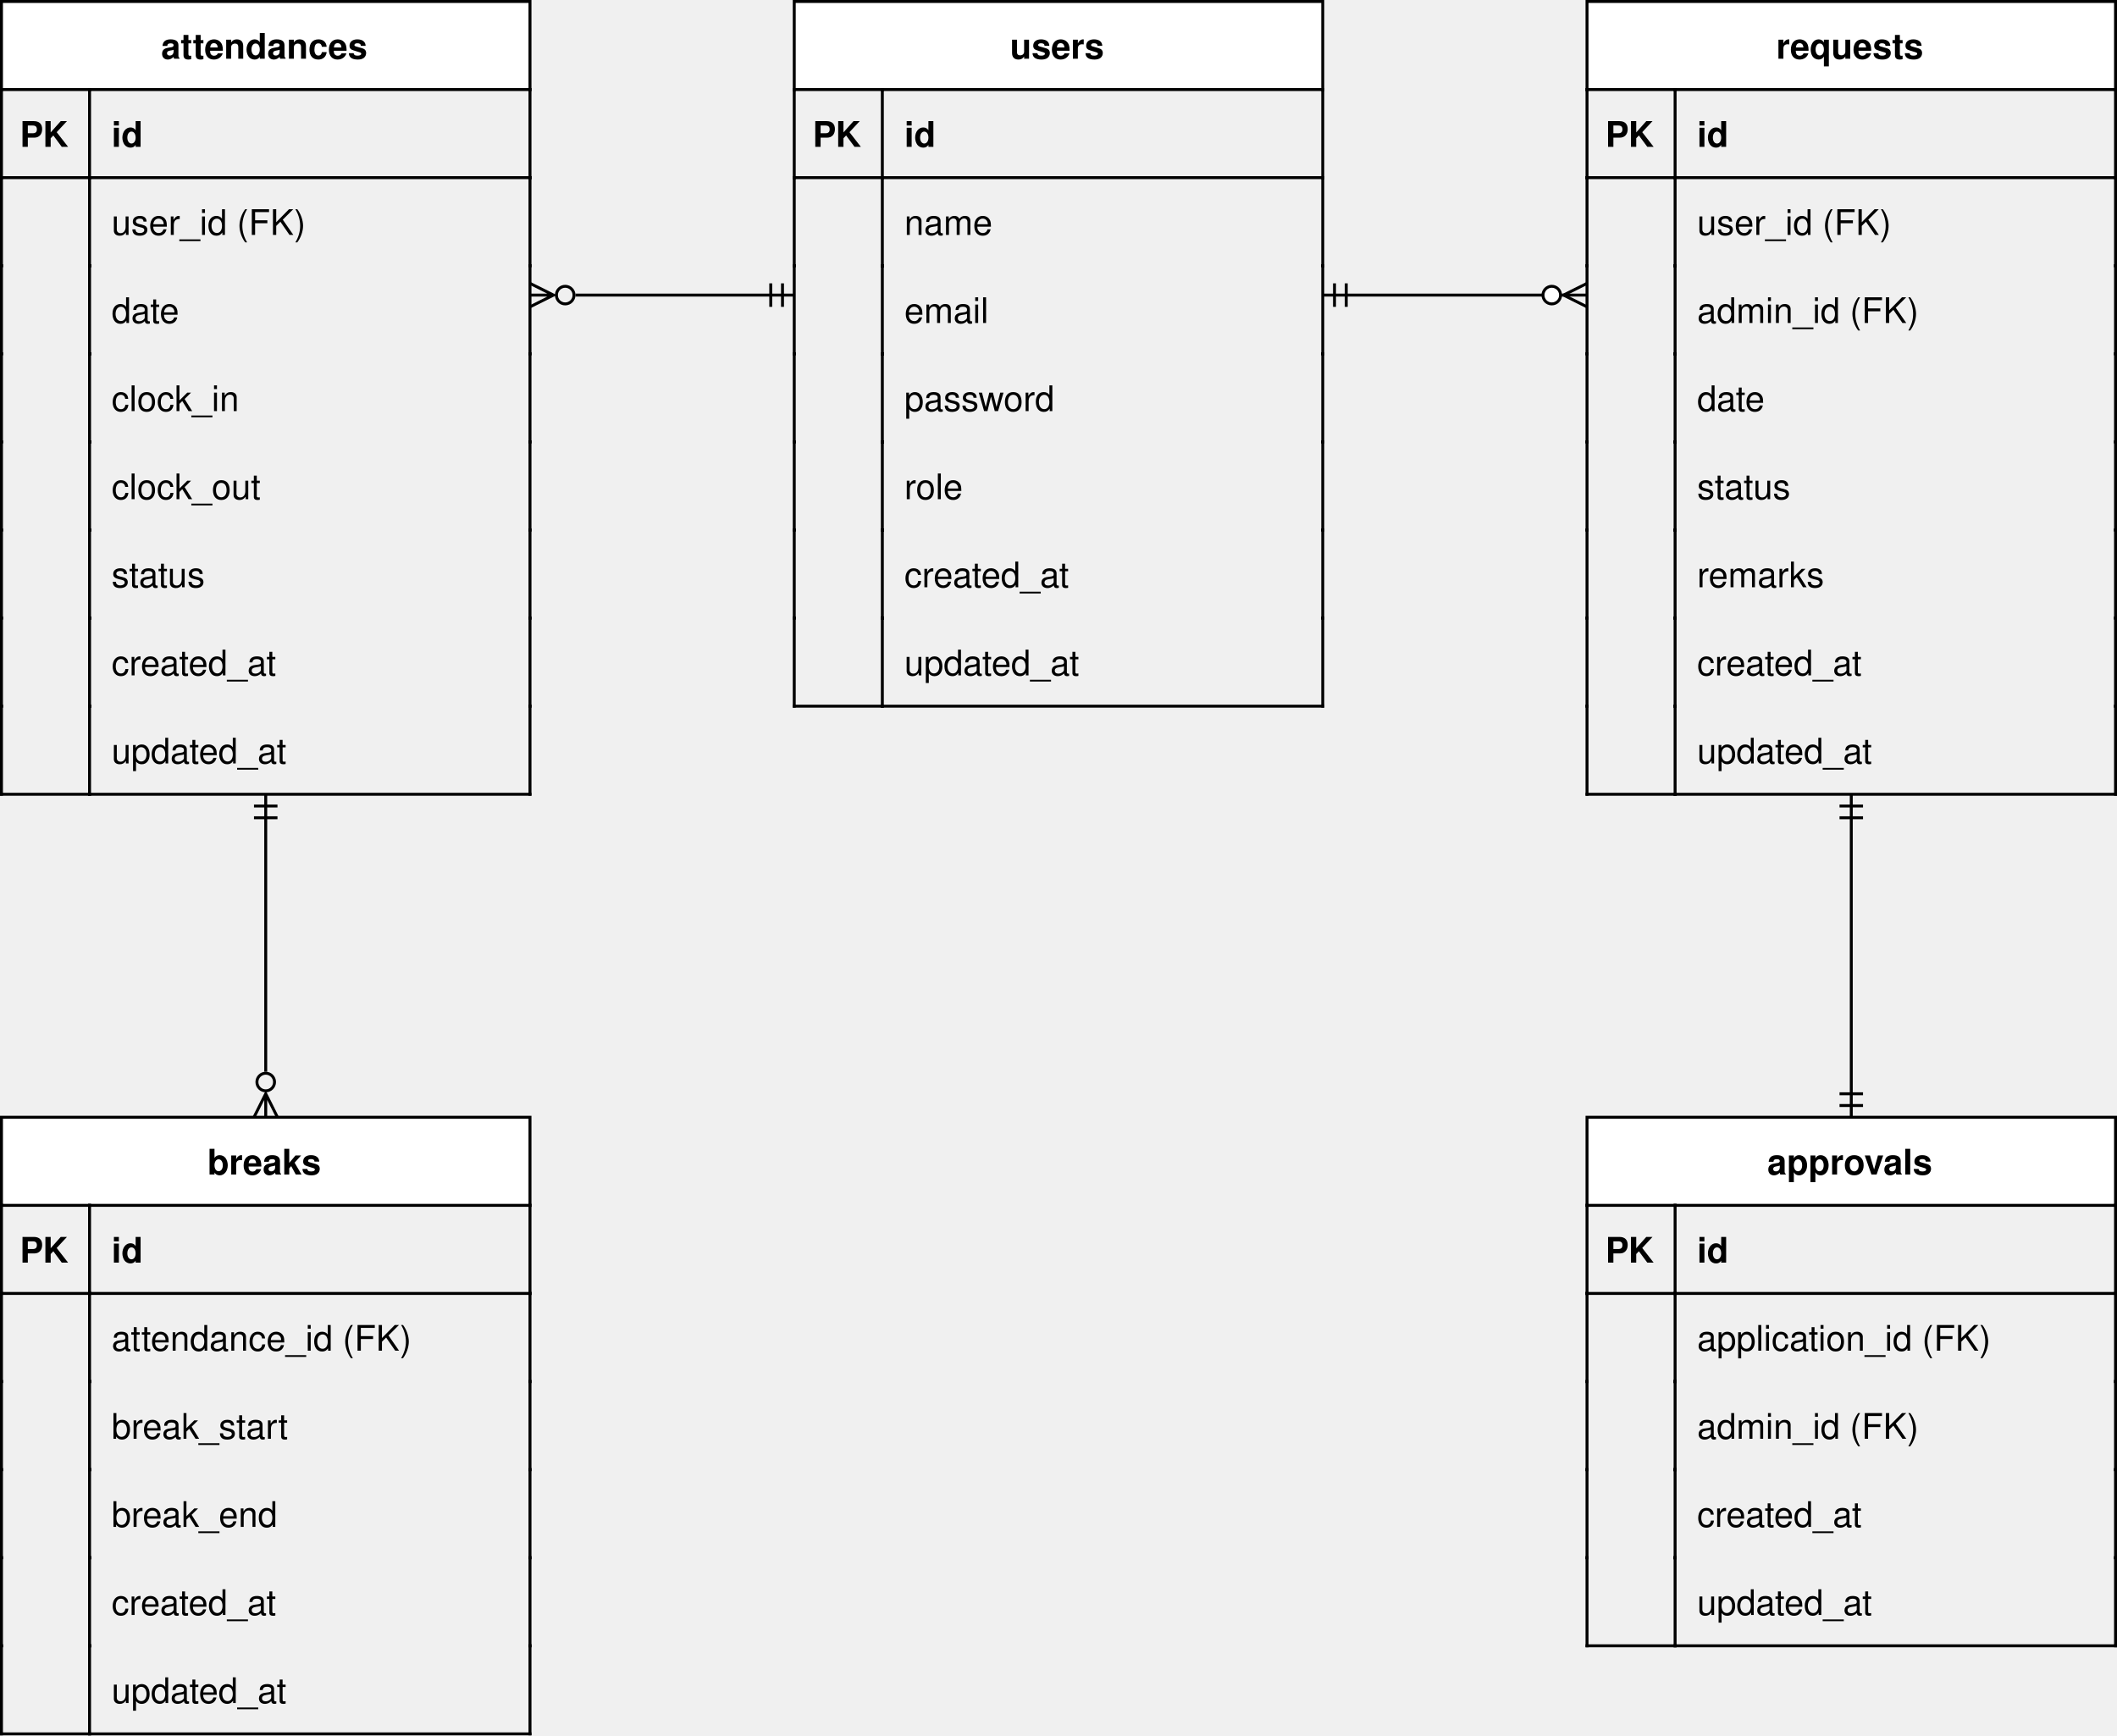
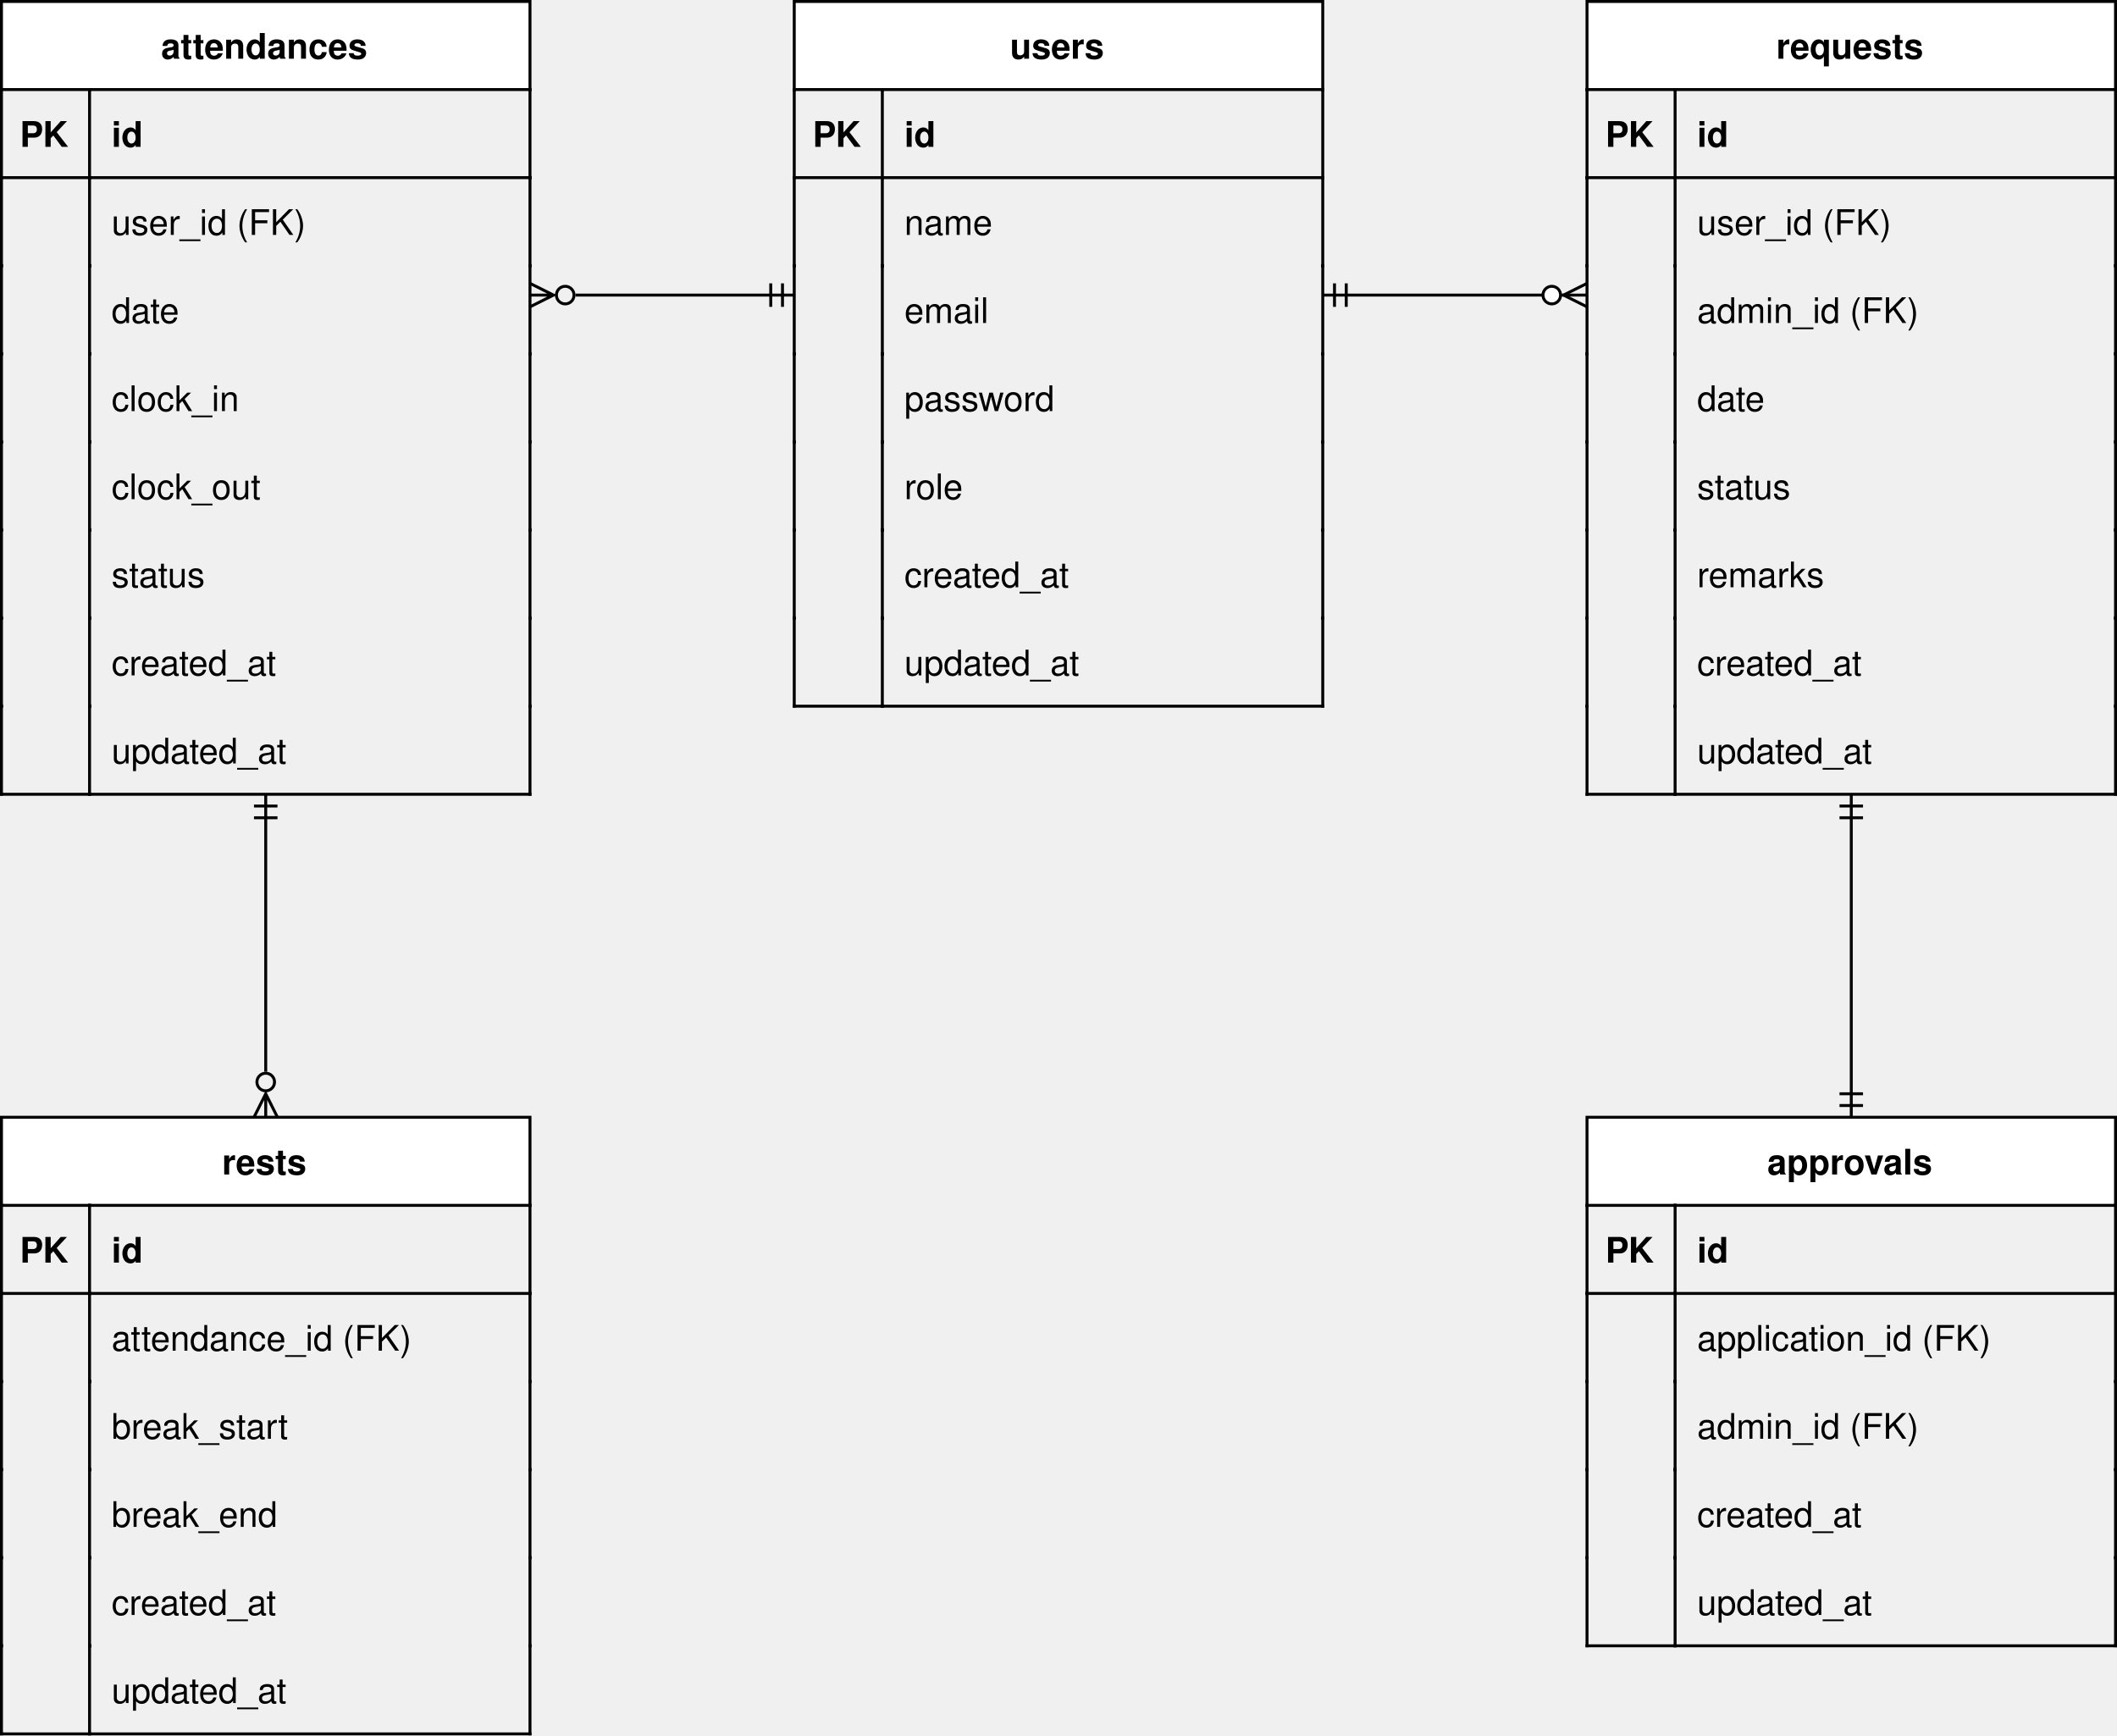
- <svg xmlns="http://www.w3.org/2000/svg" host="65bd71144e" version="1.1" width="721px" height="591px" viewBox="-0.5 -0.5 721 591" content="&lt;mxfile&gt;&lt;diagram id=&quot;_cslA9cvhYIrwg_n1B89&quot; name=&quot;ページ1&quot;&gt;7Z1rj5s4FIZ/TaTdLxX3kI+b9LJSW201rbS7n0Zu8CSoBGcdpzPpr19zcUjipLJnwIWDpaoKDvGA38MDPrwcJv5i8/SOou36I0lwNvGc5Gniv554XhhG/P+i4VA1uK4/q1pWNE3qtqbhc/oD141O3bpPE7w7W5ERkrF0e964JHmOl+ysDVFKHs9XeyDZ+V/dohWWGj4vUSa3/p0mbF21xt60af8Tp6u1+MtuVO/fBomV6z3ZrVFCHk+a/DcTf0EJYdWnzdMCZ8XgiXGpfvf2xrfHDaM4Zyo/8KoffEfZvt63/Q7TXb1x7CD2mG/ntvjI0Neiab5jiLJaGN/hDXyoGUpzTHmDWy5nGdru0nL1qmWdZskHdCB7JjoSS/OH9Aknd5Uuxbpcog+8s2Kx6PyBd/653pjia5Slq5x/XvK9LP7inOId35YPaMfqNeRxqIfmO6YMP5001ePyDpMNZvTAV6m/9Wa1RiJKg3r5sZHcjeu29YncnlgR1WG2OvbdKME/1GJcF8aXhPm5JndFFM3XhKY/CiWyeuROdSqXH9NNhnIenii5aJqT8ngsxzvNsgXJSCFmTnIs6VmslFCy/YLoCrO6YUvSnJW7HM75Pz4IC+dVOAn5ti74stss83/F6pQtSL5jlMdN0Qfm8j3iQsI5I9u60ww/iP5pPcTF56+EMbK5KbanLHYtrq+ord+CtIEk7af3N8Xle8VSlN1xjKF8lVVSlFRDjRRX9Lo6gsdRuxzOywOM8JF7yEowrdMkwfnVUfaVR/lkWH3NUa07awZAuzeUcUjkiPEI3+fJTpLquJ1K6oWSevybX6uewGG17ny3Rcs0X32ofhldyBt2IO/T7YMobFVupe7a1TuyIFYCsdMOiCODIJ6qS2vmQMZJKvpTp3CkPMSAKBxL0uVog/vO4bYFhcxdN7Sc7ZCzM4OcdaMhclUE4LjA6sonRbxBaQYDrRqaQmarSIZYtnbCVtczCNdhXrRqpOMAwfVKVm+LdrtHQnufQmhdVsh8dWPL1y75Gpq8eJ0Nka8iAkfGV0fiKyUZkLSAhqSQ2TqTJLas7ZK1sUnWysfvEOE7Ux5kQOx1XUm7JcW89+QeMRgEVtcVMoBdTxLaErhDAh+paITAGr6THhPYVR9lSAiWnSX7bQIKwRrCQmbwFQ8RYgznCcqX2Lr3Js1UUNu8N20jJyubhOwpUsO9Fyir/Qvse1ccQQP173mjvMN5xfYD1cGnITDos6XsFrI41pixaOPYpIlPJyHY4xmLN8qEvej94vmT+wLIzm9v3//edy63Li5kDvtyitByuEsOmzT5+RppwR5z2B+lMcWX035F3ggGfTUkBU1fOWdk6dslfY3aAH2NlFOf8as+ypDwK6eUlhlZfrtPcyAIVpcVMoKD2w9CWOK2QVyTxsBgOkTABqN8XDCQM4AVYIsbWCAIq6EraML6lrCdEtakHTAIBknYUZbFCOT5Bz+o2P62GWFYeLXFMMphcCxeu8SrUa9fcPsp0D7j1VEeVEh4lbPr0NzVGsJCRqx/e1ppEdsGYlWdgK1kZW8/CNpjxIoQHBdiRQ1SwO5pDWEhIzaQlab4vz0nkrVO829CYd/6Jd5pEQ72NuWzvNPH2O6ldzqUHUAD9U6H6lergM6RoTwNgeqd1hAY8rkytIWoXzI/0cexSe90qGEJ6vF8JRxlxj2UM+4QvdMa4oLmsK1DbZbDJr3TIYxK1OEovSWh7C1BySbNCxAvvMkfkFhsTSblMNgaVGZZbNRJLS7Ahw7jUVahiuQEE5wHWTQkhYzfyFZX7Za2Jl3U4s14w4JrNMqntafymRGSx09DVNB4tS9e6RavJi3U0SBfvRKNsjBRJGeBKN4g+g0KX201onIYbLKgU74a9VBHt5836jNfvVHyVb7bCc1DrSEsZMRO7futukWsSQ/1dJDpVxGC40LsVHYLQfNQawgLGrHyyfQrP5n+ZK4yIgf1RfHpUPX21fHS9UW8tMWn1c6G18We9rr49BRM8enpKHM80/EUn9YQGPSJ0haffsnkRB/HJg3UUxjFp6ejvJ0pguLqS1Sg2ag1JIZM49iWoDZLY5M26thTF7fHNI5HmTqK5dRRmVC4Lw81GBDWUBY0hG0larMQNuqfjmFUoo5HWYk6lvNLFYX5ZTEQBttS1OUw2DJT3SLXpIk6HmSZqXiUZaZiOWUEzYWiISxkxIqpr0VsR4g1aaSeDbJYqgjBcSF2JueBoLlQNIQFjVg5aYS2W0r4sjWiTORSfspOlGPji5hp8zwvcaIcg7uXTpSZnOYZqBNlNspMz0zO9EB1omgIDPpkqVFlaNQ4vj5B0cexSSfKTMNm1OcJyyhzQjM5J8QvY7N0iVhKcmhWFA2NIePYdWT/keVxlzw26UVxHQ2nUY+B3ETpqIjsOnIO6VjVDxKMdfSFTWNb6NosjY2aUlwHRqnrJkxHhmM52wTtrqmOtLBJbN+S3i14TVpTXGeQr0k/BuHYOCunkaDdOtWRFjRnXXmKIymMkxUWCXc+gik73OGszEq9ab6p0vIVeXmnnM1sk9WHG86TPygtNXlz9wNT8oV8RPlB8Lr5boPy5K8yKq5IVjUVG6N6JB7nNWd3NUUjLXfiOz7r/ieqfSp438RDICphXtZDEV3syJ4ucf2rRiWpo8v7s1JHrDzrSB09S26FCU67cjeSXmgtx8HbNBPncd7FyVL/g8FzWgqGY37KRDAoTIdeLHPzBRePHv4pJH0VisV/j3rzhddPZ0sHvVhg4trs5HqoN/ERheeyBpdFPlTjI7qIj+DydYttxofCQxztUv9c6ucGjFKICKthb0LEdVsKkcuOwsuOnh0ifJESwk5Xp2i7/kgSXKzxPw==&lt;/diagram&gt;&lt;/mxfile&gt;">
+ <svg xmlns="http://www.w3.org/2000/svg" host="65bd71144e" version="1.1" width="721px" height="591px" viewBox="-0.5 -0.5 721 591" content="&lt;mxfile&gt;&lt;diagram id=&quot;_cslA9cvhYIrwg_n1B89&quot; name=&quot;ページ1&quot;&gt;7Z1rj5s4FIZ/TaTdLxX3kI+b9LJSW201rbS7n0Zu8CSoBGcdpzPpr19zcUjipLJnwIWDpaoKDvGA38MDPrwcJv5i8/SOou36I0lwNvGc5Gniv554XujG/P+i4VA1uK4/q1pWNE3qtqbhc/oD141O3bpPE7w7W5ERkrF0e964JHmOl+ysDVFKHs9XeyDZ+V/dohWWGj4vUSa3/p0mbF21xt60af8Tp6u1+MtuVO/fBomV6z3ZrVFCHk+a/DcTf0EJYdWnzdMCZ8XgiXGpfvf2xrfHDaM4Zyo/8KoffEfZvt63/Q7TXb1x7CD2mG/ntvjI0Neiab5jiLJaGN/hDXyoGUpzTHmDWy5nGdru0nL1qmWdZskHdCB7JjoSS/OH9Aknd5Uuxbpcog+8s2Kx6PyBd/653pjia5Slq5x/XvK9LP7inOId35YPaMfqNeRxqIfmO6YMP5001ePyDpMNZvTAV6m/9Wa1RiJKg3r5sZHcjeu29YncnlgR1WG2OvbdKME/1GJcF8aXhPm5JndFFM3XhKY/CiWyeuROdSqXH9NNhnIenii5aJqT8ngsxzvNsgXJSCFmTnIs6VmslFCy/YLoCrO6YUvSnJW7HM75Pz4IC+dVOAn5ti74stss83/F6pQtSL5jlMdN0Qfm8j3iQsI5I9u60ww/iP5pPcTF56+EMbK5KbanLHYtrq+ord+CtIEk7af3N8Xle8VSlN1xjKF8lVVSlFRDjRRX9Lo6gsdRuxzOywOM8JF7yEowrdMkwfnVUfaVR/lkWH3NUa07awZAuzeUcUjkiPEI3+fJTpLquJ1K6oWSevybX6uewGG17ny3Rcs0X32ofhldyBt2IO/T7YMobFVupe7a1TuyIFYCsdMOiCODIJ6qS2vmQMZJKvpTp3CkPMSAKBxL0uVog/vO4bYFhcxdN7Sc7ZCzM4OcdaMhclUE4LjA6sonRbxBaQYDrRqaQmarSIZYtnbCVtczCNdhXrRqpOMAwfVKVm+LdrtHQnufQmhdVsh8FTc4LF+74Wto8uJ1NkS+iggcGV8dia+UZEDSAhqSQmbrTJLYsrZL1sYmWSsfv0OE70x5kAGx13Ul7ZYU896Te8RgEFhdV8gAdj1JaEvgDgl8pKIRAmv4TnpMYFd9lCEhWHaW7LcJKARrCAuZwVc8RIgxnCcoX2Lr3ps0U0Ft8960jZysbBKyp0gN916grPYvsO9dcQQN1L/njfIO5xXbD1QHn4bAoM+WslvI4lhjxqKNY5MmPp2EYI9nLN4oE/ai94vnT+4LIDu/vX3/e9+53Lq4kDnsyylCy+EuOWzS5OdrpAV7zGF/lMYUX077FXkjGPTVkBQ0feWckaVvl/Q1agP0NVJOfcav+ihDwq+cUlpmZPntPs2BIFhdVsgIDm4/CGGJ2wZxTRoDg+kQARuM8nHBQM4AVoAtbmCBIKyGrqAJ61vCdkpYk3bAIBgkYUdZFiOQ5x/8oGL722aEYeHVFsMoh8GxeO0Sr0a9fsHtp0D7jFdHeVAh4VXOrkNzV2sICxmx/u1ppUVsG4hVdQK2kpW9/SBojxErQnBciBU1SAG7pzWEhYzYQFaa4v/2nEjWOs2/CYV965d4p0U42NuUz/JOH2O7l97pUHYADdQ7HapfrQI6R4byNASqd1pDYMjnytAWon7J/EQfxya906GGJajH85VwlBn3UM64Q/ROa4gLmsO2DrVZDpv0TocwKlGHo/SWhLK3BCWbNC9AvPAmf0BisTWZlMNga1CZZbFRJ7W4AB86jEdZhSqSE0xwHmTRkBQyfiNbXbVb2pp0UYs34w0LrtEon9aeymdGSB4/DVFB49W+eKVbvJq0UEeDfPVKNMrCRJGcBaJ4g+g3KHy11YjKYbDJgk75atRDHd1+3qjPfPVGyVf5bic0D7WGsJARO7Xvt+oWsSY91NNBpl9FCI4LsVPZLQTNQ60hLGjEyidTag3UNR7P/dOh6t2r45Xri3Bpa0+rnQyviz3tde3pKZja09NRpnim46k9rSEw6POkrT39krmJPo5N+qenMGpPT0d5N1MExdV3qEBzUWtIDJnGsa1AbZbGJl3Usacubo9pHI8ycxTLmaOvFKNv9+WhBgPCGsqChrAtRG0Wwkbt0zGMQtTxKAtRx3J+qaIwvywGwmBbibocBltlqlvkmvRQx4OsMhWPsspULKeMoJlQNISFjFgx9bWI7QixJn3Us0HWShUhOC7EzuQ8EDQTioawoBErJ43QdksJX7ZGlIlcyU/ZiXJsfBEzbZ7nJU6UY3D30okyk9M8A3WizEaZ6ZnJmR6oThQNgUGfLDWKDI0ax9cnKPo4NulEmWnYjPo8YRllTmgm54T4ZWyWLhFLSQ7NiqKhMWQcu47sP7I87pLHJr0orqPhNOoxkJsoHRWRXUfOIR2L+kGCsY6+sGls61ybpbFRU4rrwKh03YTpyHAsZ5ug3TXVkRY2ie1L0rsFr0lriusM8i3pxyAcG2flNBK0W6c60oLmrCtPcSSFcbLCIuHORzBlhzuclVmpN803VVq+Ii/vlLOZbbL6cMN58gelpSZv7n5gSr6Qjyg/CF43321QnvxVRsUVyaqmYmNUj8TjvObsrqZopOVOfMdn3f9EtU8F75t4CEQhzMtyKKKLHdnTJa5/1agkdXR5f1bqiJVnHamjZ8mtMMFpV+5G0gut5Th4m2biPM67OFnqfzB4TkvBcMxPmQgGhenQi2VuvuDi0cM/haSvQrH471FvvvD66WzpoBcLTFybnVwP9SY+ovBc1uCyyIdqfEQX8RFcvm2xzfhQeIijXeqfS/3cgFEKEWE17E2IuG5LIXLZUXjZ0bNDhC9SQtjp6hRt1x9Jgos1/gc=&lt;/diagram&gt;&lt;/mxfile&gt;">
  <defs>
    <clipPath id="mx-clip-270-30-30-30-0">
      <rect x="270" y="30" width="30" height="30" />
    </clipPath>
    <clipPath id="mx-clip-306-30-144-30-0">
      <rect x="306" y="30" width="144" height="30" />
    </clipPath>
    <clipPath id="mx-clip-306-60-144-30-0">
      <rect x="306" y="60" width="144" height="30" />
    </clipPath>
    <clipPath id="mx-clip-306-90-144-30-0">
      <rect x="306" y="90" width="144" height="30" />
    </clipPath>
    <clipPath id="mx-clip-306-120-144-30-0">
      <rect x="306" y="120" width="144" height="30" />
    </clipPath>
    <clipPath id="mx-clip-306-150-144-30-0">
      <rect x="306" y="150" width="144" height="30" />
    </clipPath>
    <clipPath id="mx-clip-306-180-144-30-0">
      <rect x="306" y="180" width="144" height="30" />
    </clipPath>
    <clipPath id="mx-clip-306-210-144-30-0">
      <rect x="306" y="210" width="144" height="30" />
    </clipPath>
    <clipPath id="mx-clip-0-30-30-30-0">
      <rect x="0" y="30" width="30" height="30" />
    </clipPath>
    <clipPath id="mx-clip-36-30-144-30-0">
      <rect x="36" y="30" width="144" height="30" />
    </clipPath>
    <clipPath id="mx-clip-36-60-144-30-0">
      <rect x="36" y="60" width="144" height="30" />
    </clipPath>
    <clipPath id="mx-clip-36-90-144-30-0">
      <rect x="36" y="90" width="144" height="30" />
    </clipPath>
    <clipPath id="mx-clip-36-120-144-30-0">
      <rect x="36" y="120" width="144" height="30" />
    </clipPath>
    <clipPath id="mx-clip-36-150-144-30-0">
      <rect x="36" y="150" width="144" height="30" />
    </clipPath>
    <clipPath id="mx-clip-36-180-144-30-0">
      <rect x="36" y="180" width="144" height="30" />
    </clipPath>
    <clipPath id="mx-clip-36-210-144-30-0">
      <rect x="36" y="210" width="144" height="30" />
    </clipPath>
    <clipPath id="mx-clip-36-240-144-30-0">
      <rect x="36" y="240" width="144" height="30" />
    </clipPath>
    <clipPath id="mx-clip-540-30-30-30-0">
      <rect x="540" y="30" width="30" height="30" />
    </clipPath>
    <clipPath id="mx-clip-576-30-144-30-0">
      <rect x="576" y="30" width="144" height="30" />
    </clipPath>
    <clipPath id="mx-clip-576-60-144-30-0">
      <rect x="576" y="60" width="144" height="30" />
    </clipPath>
    <clipPath id="mx-clip-576-90-144-30-0">
      <rect x="576" y="90" width="144" height="30" />
    </clipPath>
    <clipPath id="mx-clip-576-120-144-30-0">
      <rect x="576" y="120" width="144" height="30" />
    </clipPath>
    <clipPath id="mx-clip-576-150-144-30-0">
      <rect x="576" y="150" width="144" height="30" />
    </clipPath>
    <clipPath id="mx-clip-576-180-144-30-0">
      <rect x="576" y="180" width="144" height="30" />
    </clipPath>
    <clipPath id="mx-clip-576-210-144-30-0">
      <rect x="576" y="210" width="144" height="30" />
    </clipPath>
    <clipPath id="mx-clip-576-240-144-30-0">
      <rect x="576" y="240" width="144" height="30" />
    </clipPath>
    <clipPath id="mx-clip-0-410-30-30-0">
      <rect x="0" y="410" width="30" height="30" />
    </clipPath>
    <clipPath id="mx-clip-36-410-144-30-0">
      <rect x="36" y="410" width="144" height="30" />
    </clipPath>
    <clipPath id="mx-clip-36-440-144-30-0">
      <rect x="36" y="440" width="144" height="30" />
    </clipPath>
    <clipPath id="mx-clip-36-470-144-30-0">
      <rect x="36" y="470" width="144" height="30" />
    </clipPath>
    <clipPath id="mx-clip-36-500-144-30-0">
      <rect x="36" y="500" width="144" height="30" />
    </clipPath>
    <clipPath id="mx-clip-36-530-144-30-0">
      <rect x="36" y="530" width="144" height="30" />
    </clipPath>
    <clipPath id="mx-clip-36-560-144-30-0">
      <rect x="36" y="560" width="144" height="30" />
    </clipPath>
    <clipPath id="mx-clip-540-410-30-30-0">
      <rect x="540" y="410" width="30" height="30" />
    </clipPath>
    <clipPath id="mx-clip-576-410-144-30-0">
      <rect x="576" y="410" width="144" height="30" />
    </clipPath>
    <clipPath id="mx-clip-576-440-144-30-0">
      <rect x="576" y="440" width="144" height="30" />
    </clipPath>
    <clipPath id="mx-clip-576-470-144-30-0">
      <rect x="576" y="470" width="144" height="30" />
    </clipPath>
    <clipPath id="mx-clip-576-500-144-30-0">
      <rect x="576" y="500" width="144" height="30" />
    </clipPath>
    <clipPath id="mx-clip-576-530-144-30-0">
      <rect x="576" y="530" width="144" height="30" />
    </clipPath>
  </defs>
  <g>
    <path d="M 270 30 L 270 0 L 450 0 L 450 30" fill="rgb(255, 255, 255)" stroke="rgb(0, 0, 0)" stroke-miterlimit="10" pointer-events="all" />
    <path d="M 270 30 L 270 240 L 450 240 L 450 30" fill="none" stroke="rgb(0, 0, 0)" stroke-miterlimit="10" pointer-events="none" />
    <path d="M 270 30 L 450 30" fill="none" stroke="rgb(0, 0, 0)" stroke-miterlimit="10" pointer-events="none" />
    <path d="M 300 30 L 300 60 L 300 90 L 300 120 L 300 150 L 300 180 L 300 210 L 300 240" fill="none" stroke="rgb(0, 0, 0)" stroke-miterlimit="10" pointer-events="none" />
    <g fill="rgb(0, 0, 0)" font-family="Helvetica" font-weight="bold" pointer-events="none" text-anchor="middle" font-size="12px">
      <text x="359.5" y="19.5">
                users
            </text>
    </g>
    <path d="M 270 30 M 450 30 M 450 60 L 270 60" fill="none" stroke="rgb(0, 0, 0)" stroke-linecap="square" stroke-miterlimit="10" pointer-events="none" />
    <path d="M 270 30 M 300 30 M 300 60 M 270 60" fill="none" stroke="rgb(0, 0, 0)" stroke-linecap="square" stroke-miterlimit="10" pointer-events="none" />
    <g fill="rgb(0, 0, 0)" font-family="Helvetica" font-weight="bold" pointer-events="none" clip-path="url(#mx-clip-270-30-30-30-0)" text-anchor="middle" font-size="12px">
      <text x="284.5" y="49.5">
                PK
            </text>
    </g>
    <path d="M 300 30 M 450 30 M 450 60 M 300 60" fill="none" stroke="rgb(0, 0, 0)" stroke-linecap="square" stroke-miterlimit="10" pointer-events="none" />
    <g fill="rgb(0, 0, 0)" font-family="Helvetica" font-weight="bold" text-decoration="underline" pointer-events="none" clip-path="url(#mx-clip-306-30-144-30-0)" font-size="12px">
      <text x="307.5" y="49.5">
                id
            </text>
    </g>
    <path d="M 270 60 M 300 60 M 300 90 M 270 90" fill="none" stroke="rgb(0, 0, 0)" stroke-linecap="square" stroke-miterlimit="10" pointer-events="none" />
    <path d="M 300 60 M 450 60 M 450 90 M 300 90" fill="none" stroke="rgb(0, 0, 0)" stroke-linecap="square" stroke-miterlimit="10" pointer-events="none" />
    <g fill="rgb(0, 0, 0)" font-family="Helvetica" pointer-events="none" clip-path="url(#mx-clip-306-60-144-30-0)" font-size="12px">
      <text x="307.5" y="79.5">
                name
            </text>
    </g>
    <path d="M 270 90 M 300 90 M 300 120 M 270 120" fill="none" stroke="rgb(0, 0, 0)" stroke-linecap="square" stroke-miterlimit="10" pointer-events="none" />
    <path d="M 300 90 M 450 90 M 450 120 M 300 120" fill="none" stroke="rgb(0, 0, 0)" stroke-linecap="square" stroke-miterlimit="10" pointer-events="none" />
    <g fill="rgb(0, 0, 0)" font-family="Helvetica" pointer-events="none" clip-path="url(#mx-clip-306-90-144-30-0)" font-size="12px">
      <text x="307.5" y="109.5">
                email
            </text>
    </g>
    <path d="M 270 120 M 300 120 M 300 150 M 270 150" fill="none" stroke="rgb(0, 0, 0)" stroke-linecap="square" stroke-miterlimit="10" pointer-events="none" />
    <path d="M 300 120 M 450 120 M 450 150 M 300 150" fill="none" stroke="rgb(0, 0, 0)" stroke-linecap="square" stroke-miterlimit="10" pointer-events="none" />
    <g fill="rgb(0, 0, 0)" font-family="Helvetica" pointer-events="none" clip-path="url(#mx-clip-306-120-144-30-0)" font-size="12px">
      <text x="307.5" y="139.5">
                password
            </text>
    </g>
    <path d="M 270 150 M 300 150 M 300 180 M 270 180" fill="none" stroke="rgb(0, 0, 0)" stroke-linecap="square" stroke-miterlimit="10" pointer-events="none" />
    <path d="M 300 150 M 450 150 M 450 180 M 300 180" fill="none" stroke="rgb(0, 0, 0)" stroke-linecap="square" stroke-miterlimit="10" pointer-events="none" />
    <g fill="rgb(0, 0, 0)" font-family="Helvetica" pointer-events="none" clip-path="url(#mx-clip-306-150-144-30-0)" font-size="12px">
      <text x="307.5" y="169.5">
                role
            </text>
    </g>
    <path d="M 270 180 M 300 180 M 300 210 M 270 210" fill="none" stroke="rgb(0, 0, 0)" stroke-linecap="square" stroke-miterlimit="10" pointer-events="none" />
    <path d="M 300 180 M 450 180 M 450 210 M 300 210" fill="none" stroke="rgb(0, 0, 0)" stroke-linecap="square" stroke-miterlimit="10" pointer-events="none" />
    <g fill="rgb(0, 0, 0)" font-family="Helvetica" pointer-events="none" clip-path="url(#mx-clip-306-180-144-30-0)" font-size="12px">
      <text x="307.5" y="199.5">
                created_at
            </text>
    </g>
    <path d="M 270 210 M 300 210 M 300 240 M 270 240" fill="none" stroke="rgb(0, 0, 0)" stroke-linecap="square" stroke-miterlimit="10" pointer-events="none" />
    <path d="M 300 210 M 450 210 M 450 240 M 300 240" fill="none" stroke="rgb(0, 0, 0)" stroke-linecap="square" stroke-miterlimit="10" pointer-events="none" />
    <g fill="rgb(0, 0, 0)" font-family="Helvetica" pointer-events="none" clip-path="url(#mx-clip-306-210-144-30-0)" font-size="12px">
      <text x="307.5" y="229.5">
                updated_at
            </text>
    </g>
    <path d="M 0 30 L 0 0 L 180 0 L 180 30" fill="rgb(255, 255, 255)" stroke="rgb(0, 0, 0)" stroke-miterlimit="10" pointer-events="none" />
    <path d="M 0 30 L 0 270 L 180 270 L 180 30" fill="none" stroke="rgb(0, 0, 0)" stroke-miterlimit="10" pointer-events="none" />
    <path d="M 0 30 L 180 30" fill="none" stroke="rgb(0, 0, 0)" stroke-miterlimit="10" pointer-events="none" />
    <path d="M 30 30 L 30 60 L 30 90 L 30 120 L 30 150 L 30 180 L 30 210 L 30 240 L 30 270" fill="none" stroke="rgb(0, 0, 0)" stroke-miterlimit="10" pointer-events="none" />
    <g fill="rgb(0, 0, 0)" font-family="Helvetica" font-weight="bold" pointer-events="none" text-anchor="middle" font-size="12px">
      <text x="89.5" y="19.5">
                attendances
            </text>
    </g>
    <path d="M 0 30 M 180 30 M 180 60 L 0 60" fill="none" stroke="rgb(0, 0, 0)" stroke-linecap="square" stroke-miterlimit="10" pointer-events="none" />
    <path d="M 0 30 M 30 30 M 30 60 M 0 60" fill="none" stroke="rgb(0, 0, 0)" stroke-linecap="square" stroke-miterlimit="10" pointer-events="none" />
    <g fill="rgb(0, 0, 0)" font-family="Helvetica" font-weight="bold" pointer-events="none" clip-path="url(#mx-clip-0-30-30-30-0)" text-anchor="middle" font-size="12px">
      <text x="14.5" y="49.5">
                PK
            </text>
    </g>
    <path d="M 30 30 M 180 30 M 180 60 M 30 60" fill="none" stroke="rgb(0, 0, 0)" stroke-linecap="square" stroke-miterlimit="10" pointer-events="none" />
    <g fill="rgb(0, 0, 0)" font-family="Helvetica" font-weight="bold" text-decoration="underline" pointer-events="none" clip-path="url(#mx-clip-36-30-144-30-0)" font-size="12px">
      <text x="37.5" y="49.5">
                id
            </text>
    </g>
    <path d="M 0 60 M 30 60 M 30 90 M 0 90" fill="none" stroke="rgb(0, 0, 0)" stroke-linecap="square" stroke-miterlimit="10" pointer-events="none" />
    <path d="M 30 60 M 180 60 M 180 90 M 30 90" fill="none" stroke="rgb(0, 0, 0)" stroke-linecap="square" stroke-miterlimit="10" pointer-events="none" />
    <g fill="rgb(0, 0, 0)" font-family="Helvetica" pointer-events="none" clip-path="url(#mx-clip-36-60-144-30-0)" font-size="12px">
      <text x="37.5" y="79.5">
                user_id (FK)
            </text>
    </g>
    <path d="M 0 90 M 30 90 M 30 120 M 0 120" fill="none" stroke="rgb(0, 0, 0)" stroke-linecap="square" stroke-miterlimit="10" pointer-events="none" />
    <path d="M 30 90 M 180 90 M 180 120 M 30 120" fill="none" stroke="rgb(0, 0, 0)" stroke-linecap="square" stroke-miterlimit="10" pointer-events="none" />
    <g fill="rgb(0, 0, 0)" font-family="Helvetica" pointer-events="none" clip-path="url(#mx-clip-36-90-144-30-0)" font-size="12px">
      <text x="37.5" y="109.5">
                date
            </text>
    </g>
    <path d="M 0 120 M 30 120 M 30 150 M 0 150" fill="none" stroke="rgb(0, 0, 0)" stroke-linecap="square" stroke-miterlimit="10" pointer-events="none" />
    <path d="M 30 120 M 180 120 M 180 150 M 30 150" fill="none" stroke="rgb(0, 0, 0)" stroke-linecap="square" stroke-miterlimit="10" pointer-events="none" />
    <g fill="rgb(0, 0, 0)" font-family="Helvetica" pointer-events="none" clip-path="url(#mx-clip-36-120-144-30-0)" font-size="12px">
      <text x="37.5" y="139.5">
                clock_in
            </text>
    </g>
    <path d="M 0 150 M 30 150 M 30 180 M 0 180" fill="none" stroke="rgb(0, 0, 0)" stroke-linecap="square" stroke-miterlimit="10" pointer-events="none" />
    <path d="M 30 150 M 180 150 M 180 180 M 30 180" fill="none" stroke="rgb(0, 0, 0)" stroke-linecap="square" stroke-miterlimit="10" pointer-events="none" />
    <g fill="rgb(0, 0, 0)" font-family="Helvetica" pointer-events="none" clip-path="url(#mx-clip-36-150-144-30-0)" font-size="12px">
      <text x="37.5" y="169.5">
                clock_out
            </text>
    </g>
    <path d="M 0 180 M 30 180 M 30 210 M 0 210" fill="none" stroke="rgb(0, 0, 0)" stroke-linecap="square" stroke-miterlimit="10" pointer-events="none" />
    <path d="M 30 180 M 180 180 M 180 210 M 30 210" fill="none" stroke="rgb(0, 0, 0)" stroke-linecap="square" stroke-miterlimit="10" pointer-events="none" />
    <g fill="rgb(0, 0, 0)" font-family="Helvetica" pointer-events="none" clip-path="url(#mx-clip-36-180-144-30-0)" font-size="12px">
      <text x="37.5" y="199.5">
                status
            </text>
    </g>
    <path d="M 0 210 M 30 210 M 30 240 M 0 240" fill="none" stroke="rgb(0, 0, 0)" stroke-linecap="square" stroke-miterlimit="10" pointer-events="none" />
    <path d="M 30 210 M 180 210 M 180 240 M 30 240" fill="none" stroke="rgb(0, 0, 0)" stroke-linecap="square" stroke-miterlimit="10" pointer-events="none" />
    <g fill="rgb(0, 0, 0)" font-family="Helvetica" pointer-events="none" clip-path="url(#mx-clip-36-210-144-30-0)" font-size="12px">
      <text x="37.5" y="229.5">
                created_at
            </text>
    </g>
    <path d="M 0 240 M 30 240 M 30 270 M 0 270" fill="none" stroke="rgb(0, 0, 0)" stroke-linecap="square" stroke-miterlimit="10" pointer-events="none" />
    <path d="M 30 240 M 180 240 M 180 270 M 30 270" fill="none" stroke="rgb(0, 0, 0)" stroke-linecap="square" stroke-miterlimit="10" pointer-events="none" />
    <g fill="rgb(0, 0, 0)" font-family="Helvetica" pointer-events="none" clip-path="url(#mx-clip-36-240-144-30-0)" font-size="12px">
      <text x="37.5" y="259.5">
                updated_at
            </text>
    </g>
    <path d="M 540 30 L 540 0 L 720 0 L 720 30" fill="rgb(255, 255, 255)" stroke="rgb(0, 0, 0)" stroke-miterlimit="10" pointer-events="none" />
    <path d="M 540 30 L 540 270 L 720 270 L 720 30" fill="none" stroke="rgb(0, 0, 0)" stroke-miterlimit="10" pointer-events="none" />
    <path d="M 540 30 L 720 30" fill="none" stroke="rgb(0, 0, 0)" stroke-miterlimit="10" pointer-events="none" />
    <path d="M 570 30 L 570 60 L 570 90 L 570 120 L 570 150 L 570 180 L 570 210 L 570 240 L 570 270" fill="none" stroke="rgb(0, 0, 0)" stroke-miterlimit="10" pointer-events="none" />
    <g fill="rgb(0, 0, 0)" font-family="Helvetica" font-weight="bold" pointer-events="none" text-anchor="middle" font-size="12px">
      <text x="629.5" y="19.5">
                requests
            </text>
    </g>
    <path d="M 540 30 M 720 30 M 720 60 L 540 60" fill="none" stroke="rgb(0, 0, 0)" stroke-linecap="square" stroke-miterlimit="10" pointer-events="none" />
    <path d="M 540 30 M 570 30 M 570 60 M 540 60" fill="none" stroke="rgb(0, 0, 0)" stroke-linecap="square" stroke-miterlimit="10" pointer-events="none" />
    <g fill="rgb(0, 0, 0)" font-family="Helvetica" font-weight="bold" pointer-events="none" clip-path="url(#mx-clip-540-30-30-30-0)" text-anchor="middle" font-size="12px">
      <text x="554.5" y="49.5">
                PK
            </text>
    </g>
    <path d="M 570 30 M 720 30 M 720 60 M 570 60" fill="none" stroke="rgb(0, 0, 0)" stroke-linecap="square" stroke-miterlimit="10" pointer-events="none" />
    <g fill="rgb(0, 0, 0)" font-family="Helvetica" font-weight="bold" text-decoration="underline" pointer-events="none" clip-path="url(#mx-clip-576-30-144-30-0)" font-size="12px">
      <text x="577.5" y="49.5">
                id
            </text>
    </g>
    <path d="M 540 60 M 570 60 M 570 90 M 540 90" fill="none" stroke="rgb(0, 0, 0)" stroke-linecap="square" stroke-miterlimit="10" pointer-events="none" />
    <path d="M 570 60 M 720 60 M 720 90 M 570 90" fill="none" stroke="rgb(0, 0, 0)" stroke-linecap="square" stroke-miterlimit="10" pointer-events="none" />
    <g fill="rgb(0, 0, 0)" font-family="Helvetica" pointer-events="none" clip-path="url(#mx-clip-576-60-144-30-0)" font-size="12px">
      <text x="577.5" y="79.5">
                user_id (FK)
            </text>
    </g>
    <path d="M 540 90 M 570 90 M 570 120 M 540 120" fill="none" stroke="rgb(0, 0, 0)" stroke-linecap="square" stroke-miterlimit="10" pointer-events="none" />
    <path d="M 570 90 M 720 90 M 720 120 M 570 120" fill="none" stroke="rgb(0, 0, 0)" stroke-linecap="square" stroke-miterlimit="10" pointer-events="none" />
    <g fill="rgb(0, 0, 0)" font-family="Helvetica" pointer-events="none" clip-path="url(#mx-clip-576-90-144-30-0)" font-size="12px">
      <text x="577.5" y="109.5">
                admin_id (FK)
            </text>
    </g>
    <path d="M 540 120 M 570 120 M 570 150 M 540 150" fill="none" stroke="rgb(0, 0, 0)" stroke-linecap="square" stroke-miterlimit="10" pointer-events="none" />
    <path d="M 570 120 M 720 120 M 720 150 M 570 150" fill="none" stroke="rgb(0, 0, 0)" stroke-linecap="square" stroke-miterlimit="10" pointer-events="none" />
    <g fill="rgb(0, 0, 0)" font-family="Helvetica" pointer-events="none" clip-path="url(#mx-clip-576-120-144-30-0)" font-size="12px">
      <text x="577.5" y="139.5">
                date
            </text>
    </g>
    <path d="M 540 150 M 570 150 M 570 180 M 540 180" fill="none" stroke="rgb(0, 0, 0)" stroke-linecap="square" stroke-miterlimit="10" pointer-events="none" />
    <path d="M 570 150 M 720 150 M 720 180 M 570 180" fill="none" stroke="rgb(0, 0, 0)" stroke-linecap="square" stroke-miterlimit="10" pointer-events="none" />
    <g fill="rgb(0, 0, 0)" font-family="Helvetica" pointer-events="none" clip-path="url(#mx-clip-576-150-144-30-0)" font-size="12px">
      <text x="577.5" y="169.5">
                status
            </text>
    </g>
    <path d="M 540 180 M 570 180 M 570 210 M 540 210" fill="none" stroke="rgb(0, 0, 0)" stroke-linecap="square" stroke-miterlimit="10" pointer-events="none" />
    <path d="M 570 180 M 720 180 M 720 210 M 570 210" fill="none" stroke="rgb(0, 0, 0)" stroke-linecap="square" stroke-miterlimit="10" pointer-events="none" />
    <g fill="rgb(0, 0, 0)" font-family="Helvetica" pointer-events="none" clip-path="url(#mx-clip-576-180-144-30-0)" font-size="12px">
      <text x="577.5" y="199.5">
                remarks
            </text>
    </g>
    <path d="M 540 210 M 570 210 M 570 240 M 540 240" fill="none" stroke="rgb(0, 0, 0)" stroke-linecap="square" stroke-miterlimit="10" pointer-events="none" />
    <path d="M 570 210 M 720 210 M 720 240 M 570 240" fill="none" stroke="rgb(0, 0, 0)" stroke-linecap="square" stroke-miterlimit="10" pointer-events="none" />
    <g fill="rgb(0, 0, 0)" font-family="Helvetica" pointer-events="none" clip-path="url(#mx-clip-576-210-144-30-0)" font-size="12px">
      <text x="577.5" y="229.5">
                created_at
            </text>
    </g>
    <path d="M 540 240 M 570 240 M 570 270 M 540 270" fill="none" stroke="rgb(0, 0, 0)" stroke-linecap="square" stroke-miterlimit="10" pointer-events="none" />
    <path d="M 570 240 M 720 240 M 720 270 M 570 270" fill="none" stroke="rgb(0, 0, 0)" stroke-linecap="square" stroke-miterlimit="10" pointer-events="none" />
    <g fill="rgb(0, 0, 0)" font-family="Helvetica" pointer-events="none" clip-path="url(#mx-clip-576-240-144-30-0)" font-size="12px">
      <text x="577.5" y="259.5">
                updated_at
            </text>
    </g>
    <path d="M 0 410 L 0 380 L 180 380 L 180 410" fill="rgb(255, 255, 255)" stroke="rgb(0, 0, 0)" stroke-miterlimit="10" pointer-events="none" />
    <path d="M 0 410 L 0 590 L 180 590 L 180 410" fill="none" stroke="rgb(0, 0, 0)" stroke-miterlimit="10" pointer-events="none" />
    <path d="M 0 410 L 180 410" fill="none" stroke="rgb(0, 0, 0)" stroke-miterlimit="10" pointer-events="none" />
    <path d="M 30 410 L 30 440 L 30 470 L 30 500 L 30 530 L 30 560 L 30 590" fill="none" stroke="rgb(0, 0, 0)" stroke-miterlimit="10" pointer-events="none" />
    <g fill="rgb(0, 0, 0)" font-family="Helvetica" font-weight="bold" pointer-events="none" text-anchor="middle" font-size="12px">
      <text x="89.5" y="399.5">
-                 breaks
+                 rests
            </text>
    </g>
    <path d="M 0 410 M 180 410 M 180 440 L 0 440" fill="none" stroke="rgb(0, 0, 0)" stroke-linecap="square" stroke-miterlimit="10" pointer-events="none" />
    <path d="M 0 410 M 30 410 M 30 440 M 0 440" fill="none" stroke="rgb(0, 0, 0)" stroke-linecap="square" stroke-miterlimit="10" pointer-events="none" />
    <g fill="rgb(0, 0, 0)" font-family="Helvetica" font-weight="bold" pointer-events="none" clip-path="url(#mx-clip-0-410-30-30-0)" text-anchor="middle" font-size="12px">
      <text x="14.5" y="429.5">
                PK
            </text>
    </g>
    <path d="M 30 410 M 180 410 M 180 440 M 30 440" fill="none" stroke="rgb(0, 0, 0)" stroke-linecap="square" stroke-miterlimit="10" pointer-events="none" />
    <g fill="rgb(0, 0, 0)" font-family="Helvetica" font-weight="bold" text-decoration="underline" pointer-events="none" clip-path="url(#mx-clip-36-410-144-30-0)" font-size="12px">
      <text x="37.5" y="429.5">
                id
            </text>
    </g>
    <path d="M 0 440 M 30 440 M 30 470 M 0 470" fill="none" stroke="rgb(0, 0, 0)" stroke-linecap="square" stroke-miterlimit="10" pointer-events="none" />
    <path d="M 30 440 M 180 440 M 180 470 M 30 470" fill="none" stroke="rgb(0, 0, 0)" stroke-linecap="square" stroke-miterlimit="10" pointer-events="none" />
    <g fill="rgb(0, 0, 0)" font-family="Helvetica" pointer-events="none" clip-path="url(#mx-clip-36-440-144-30-0)" font-size="12px">
      <text x="37.5" y="459.5">
                attendance_id (FK)
            </text>
    </g>
    <path d="M 0 470 M 30 470 M 30 500 M 0 500" fill="none" stroke="rgb(0, 0, 0)" stroke-linecap="square" stroke-miterlimit="10" pointer-events="none" />
    <path d="M 30 470 M 180 470 M 180 500 M 30 500" fill="none" stroke="rgb(0, 0, 0)" stroke-linecap="square" stroke-miterlimit="10" pointer-events="none" />
    <g fill="rgb(0, 0, 0)" font-family="Helvetica" pointer-events="none" clip-path="url(#mx-clip-36-470-144-30-0)" font-size="12px">
      <text x="37.5" y="489.5">
                break_start
            </text>
    </g>
    <path d="M 0 500 M 30 500 M 30 530 M 0 530" fill="none" stroke="rgb(0, 0, 0)" stroke-linecap="square" stroke-miterlimit="10" pointer-events="none" />
    <path d="M 30 500 M 180 500 M 180 530 M 30 530" fill="none" stroke="rgb(0, 0, 0)" stroke-linecap="square" stroke-miterlimit="10" pointer-events="none" />
    <g fill="rgb(0, 0, 0)" font-family="Helvetica" pointer-events="none" clip-path="url(#mx-clip-36-500-144-30-0)" font-size="12px">
      <text x="37.5" y="519.5">
                break_end
            </text>
    </g>
    <path d="M 0 530 M 30 530 M 30 560 M 0 560" fill="none" stroke="rgb(0, 0, 0)" stroke-linecap="square" stroke-miterlimit="10" pointer-events="none" />
    <path d="M 30 530 M 180 530 M 180 560 M 30 560" fill="none" stroke="rgb(0, 0, 0)" stroke-linecap="square" stroke-miterlimit="10" pointer-events="none" />
    <g fill="rgb(0, 0, 0)" font-family="Helvetica" pointer-events="none" clip-path="url(#mx-clip-36-530-144-30-0)" font-size="12px">
      <text x="37.5" y="549.5">
                created_at
            </text>
    </g>
    <path d="M 0 560 M 30 560 M 30 590 M 0 590" fill="none" stroke="rgb(0, 0, 0)" stroke-linecap="square" stroke-miterlimit="10" pointer-events="none" />
    <path d="M 30 560 M 180 560 M 180 590 M 30 590" fill="none" stroke="rgb(0, 0, 0)" stroke-linecap="square" stroke-miterlimit="10" pointer-events="none" />
    <g fill="rgb(0, 0, 0)" font-family="Helvetica" pointer-events="none" clip-path="url(#mx-clip-36-560-144-30-0)" font-size="12px">
      <text x="37.5" y="579.5">
                updated_at
            </text>
    </g>
    <path d="M 540 410 L 540 380 L 720 380 L 720 410" fill="rgb(255, 255, 255)" stroke="rgb(0, 0, 0)" stroke-miterlimit="10" pointer-events="none" />
    <path d="M 540 410 L 540 560 L 720 560 L 720 410" fill="none" stroke="rgb(0, 0, 0)" stroke-miterlimit="10" pointer-events="none" />
    <path d="M 540 410 L 720 410" fill="none" stroke="rgb(0, 0, 0)" stroke-miterlimit="10" pointer-events="none" />
    <path d="M 570 410 L 570 440 L 570 470 L 570 500 L 570 530 L 570 560" fill="none" stroke="rgb(0, 0, 0)" stroke-miterlimit="10" pointer-events="none" />
    <g fill="rgb(0, 0, 0)" font-family="Helvetica" font-weight="bold" pointer-events="none" text-anchor="middle" font-size="12px">
      <text x="629.5" y="399.5">
                approvals
            </text>
    </g>
    <path d="M 540 410 M 720 410 M 720 440 L 540 440" fill="none" stroke="rgb(0, 0, 0)" stroke-linecap="square" stroke-miterlimit="10" pointer-events="none" />
    <path d="M 540 410 M 570 410 M 570 440 M 540 440" fill="none" stroke="rgb(0, 0, 0)" stroke-linecap="square" stroke-miterlimit="10" pointer-events="none" />
    <g fill="rgb(0, 0, 0)" font-family="Helvetica" font-weight="bold" pointer-events="none" clip-path="url(#mx-clip-540-410-30-30-0)" text-anchor="middle" font-size="12px">
      <text x="554.5" y="429.5">
                PK
            </text>
    </g>
    <path d="M 570 410 M 720 410 M 720 440 M 570 440" fill="none" stroke="rgb(0, 0, 0)" stroke-linecap="square" stroke-miterlimit="10" pointer-events="none" />
    <g fill="rgb(0, 0, 0)" font-family="Helvetica" font-weight="bold" text-decoration="underline" pointer-events="none" clip-path="url(#mx-clip-576-410-144-30-0)" font-size="12px">
      <text x="577.5" y="429.5">
                id
            </text>
    </g>
    <path d="M 540 440 M 570 440 M 570 470 M 540 470" fill="none" stroke="rgb(0, 0, 0)" stroke-linecap="square" stroke-miterlimit="10" pointer-events="none" />
    <path d="M 570 440 M 720 440 M 720 470 M 570 470" fill="none" stroke="rgb(0, 0, 0)" stroke-linecap="square" stroke-miterlimit="10" pointer-events="none" />
    <g fill="rgb(0, 0, 0)" font-family="Helvetica" pointer-events="none" clip-path="url(#mx-clip-576-440-144-30-0)" font-size="12px">
      <text x="577.5" y="459.5">
                application_id (FK)
            </text>
    </g>
    <path d="M 540 470 M 570 470 M 570 500 M 540 500" fill="none" stroke="rgb(0, 0, 0)" stroke-linecap="square" stroke-miterlimit="10" pointer-events="none" />
    <path d="M 570 470 M 720 470 M 720 500 M 570 500" fill="none" stroke="rgb(0, 0, 0)" stroke-linecap="square" stroke-miterlimit="10" pointer-events="none" />
    <g fill="rgb(0, 0, 0)" font-family="Helvetica" pointer-events="none" clip-path="url(#mx-clip-576-470-144-30-0)" font-size="12px">
      <text x="577.5" y="489.5">
                admin_id (FK)
            </text>
    </g>
    <path d="M 540 500 M 570 500 M 570 530 M 540 530" fill="none" stroke="rgb(0, 0, 0)" stroke-linecap="square" stroke-miterlimit="10" pointer-events="none" />
    <path d="M 570 500 M 720 500 M 720 530 M 570 530" fill="none" stroke="rgb(0, 0, 0)" stroke-linecap="square" stroke-miterlimit="10" pointer-events="none" />
    <g fill="rgb(0, 0, 0)" font-family="Helvetica" pointer-events="none" clip-path="url(#mx-clip-576-500-144-30-0)" font-size="12px">
      <text x="577.5" y="519.5">
                created_at
            </text>
    </g>
    <path d="M 540 530 M 570 530 M 570 560 M 540 560" fill="none" stroke="rgb(0, 0, 0)" stroke-linecap="square" stroke-miterlimit="10" pointer-events="none" />
    <path d="M 570 530 M 720 530 M 720 560 M 570 560" fill="none" stroke="rgb(0, 0, 0)" stroke-linecap="square" stroke-miterlimit="10" pointer-events="none" />
    <g fill="rgb(0, 0, 0)" font-family="Helvetica" pointer-events="none" clip-path="url(#mx-clip-576-530-144-30-0)" font-size="12px">
      <text x="577.5" y="549.5">
                updated_at
            </text>
    </g>
    <path d="M 450 100 L 470 100 Q 480 100 490 100 L 500 100 Q 510 100 520 100 L 540 100" fill="none" stroke="rgb(0, 0, 0)" stroke-miterlimit="10" pointer-events="none" />
    <path d="M 454 96 L 454 104 M 458 96 L 458 104" fill="none" stroke="rgb(0, 0, 0)" stroke-miterlimit="10" pointer-events="none" />
    <ellipse cx="528" cy="100" rx="3" ry="3" fill="#ffffff" stroke="rgb(0, 0, 0)" pointer-events="none" />
    <path d="M 540 96 L 532 100 L 540 104" fill="none" stroke="rgb(0, 0, 0)" stroke-miterlimit="10" pointer-events="none" />
    <path d="M 195.5 100 L 202.75 100 Q 210 100 220 100 L 230 100 Q 240 100 250 100 L 270 100" fill="none" stroke="rgb(0, 0, 0)" stroke-miterlimit="10" pointer-events="none" />
    <ellipse cx="192" cy="100" rx="3" ry="3" fill="none" stroke="rgb(0, 0, 0)" pointer-events="none" />
    <path d="M 180 104 L 188 100 L 180 96 M 188 100 L 180 100" fill="none" stroke="rgb(0, 0, 0)" stroke-miterlimit="10" pointer-events="none" />
    <path d="M 266 104 L 266 96 M 262 104 L 262 96" fill="none" stroke="rgb(0, 0, 0)" stroke-miterlimit="10" pointer-events="none" />
    <path d="M 630 270 L 630 380" fill="none" stroke="rgb(0, 0, 0)" stroke-miterlimit="10" pointer-events="none" />
    <path d="M 634 274 L 626 274 M 634 278 L 626 278" fill="none" stroke="rgb(0, 0, 0)" stroke-miterlimit="10" pointer-events="none" />
    <path d="M 626 376 L 634 376 M 626 372 L 634 372" fill="none" stroke="rgb(0, 0, 0)" stroke-miterlimit="10" pointer-events="none" />
    <path d="M 90 270 L 90 364.5" fill="none" stroke="rgb(0, 0, 0)" stroke-miterlimit="10" pointer-events="none" />
    <path d="M 94 274 L 86 274 M 94 278 L 86 278" fill="none" stroke="rgb(0, 0, 0)" stroke-miterlimit="10" pointer-events="none" />
    <ellipse cx="90" cy="368" rx="3" ry="3" fill="none" stroke="rgb(0, 0, 0)" pointer-events="none" />
    <path d="M 94 380 L 90 372 L 86 380 M 90 372 L 90 380" fill="none" stroke="rgb(0, 0, 0)" stroke-miterlimit="10" pointer-events="none" />
  </g>
</svg>
